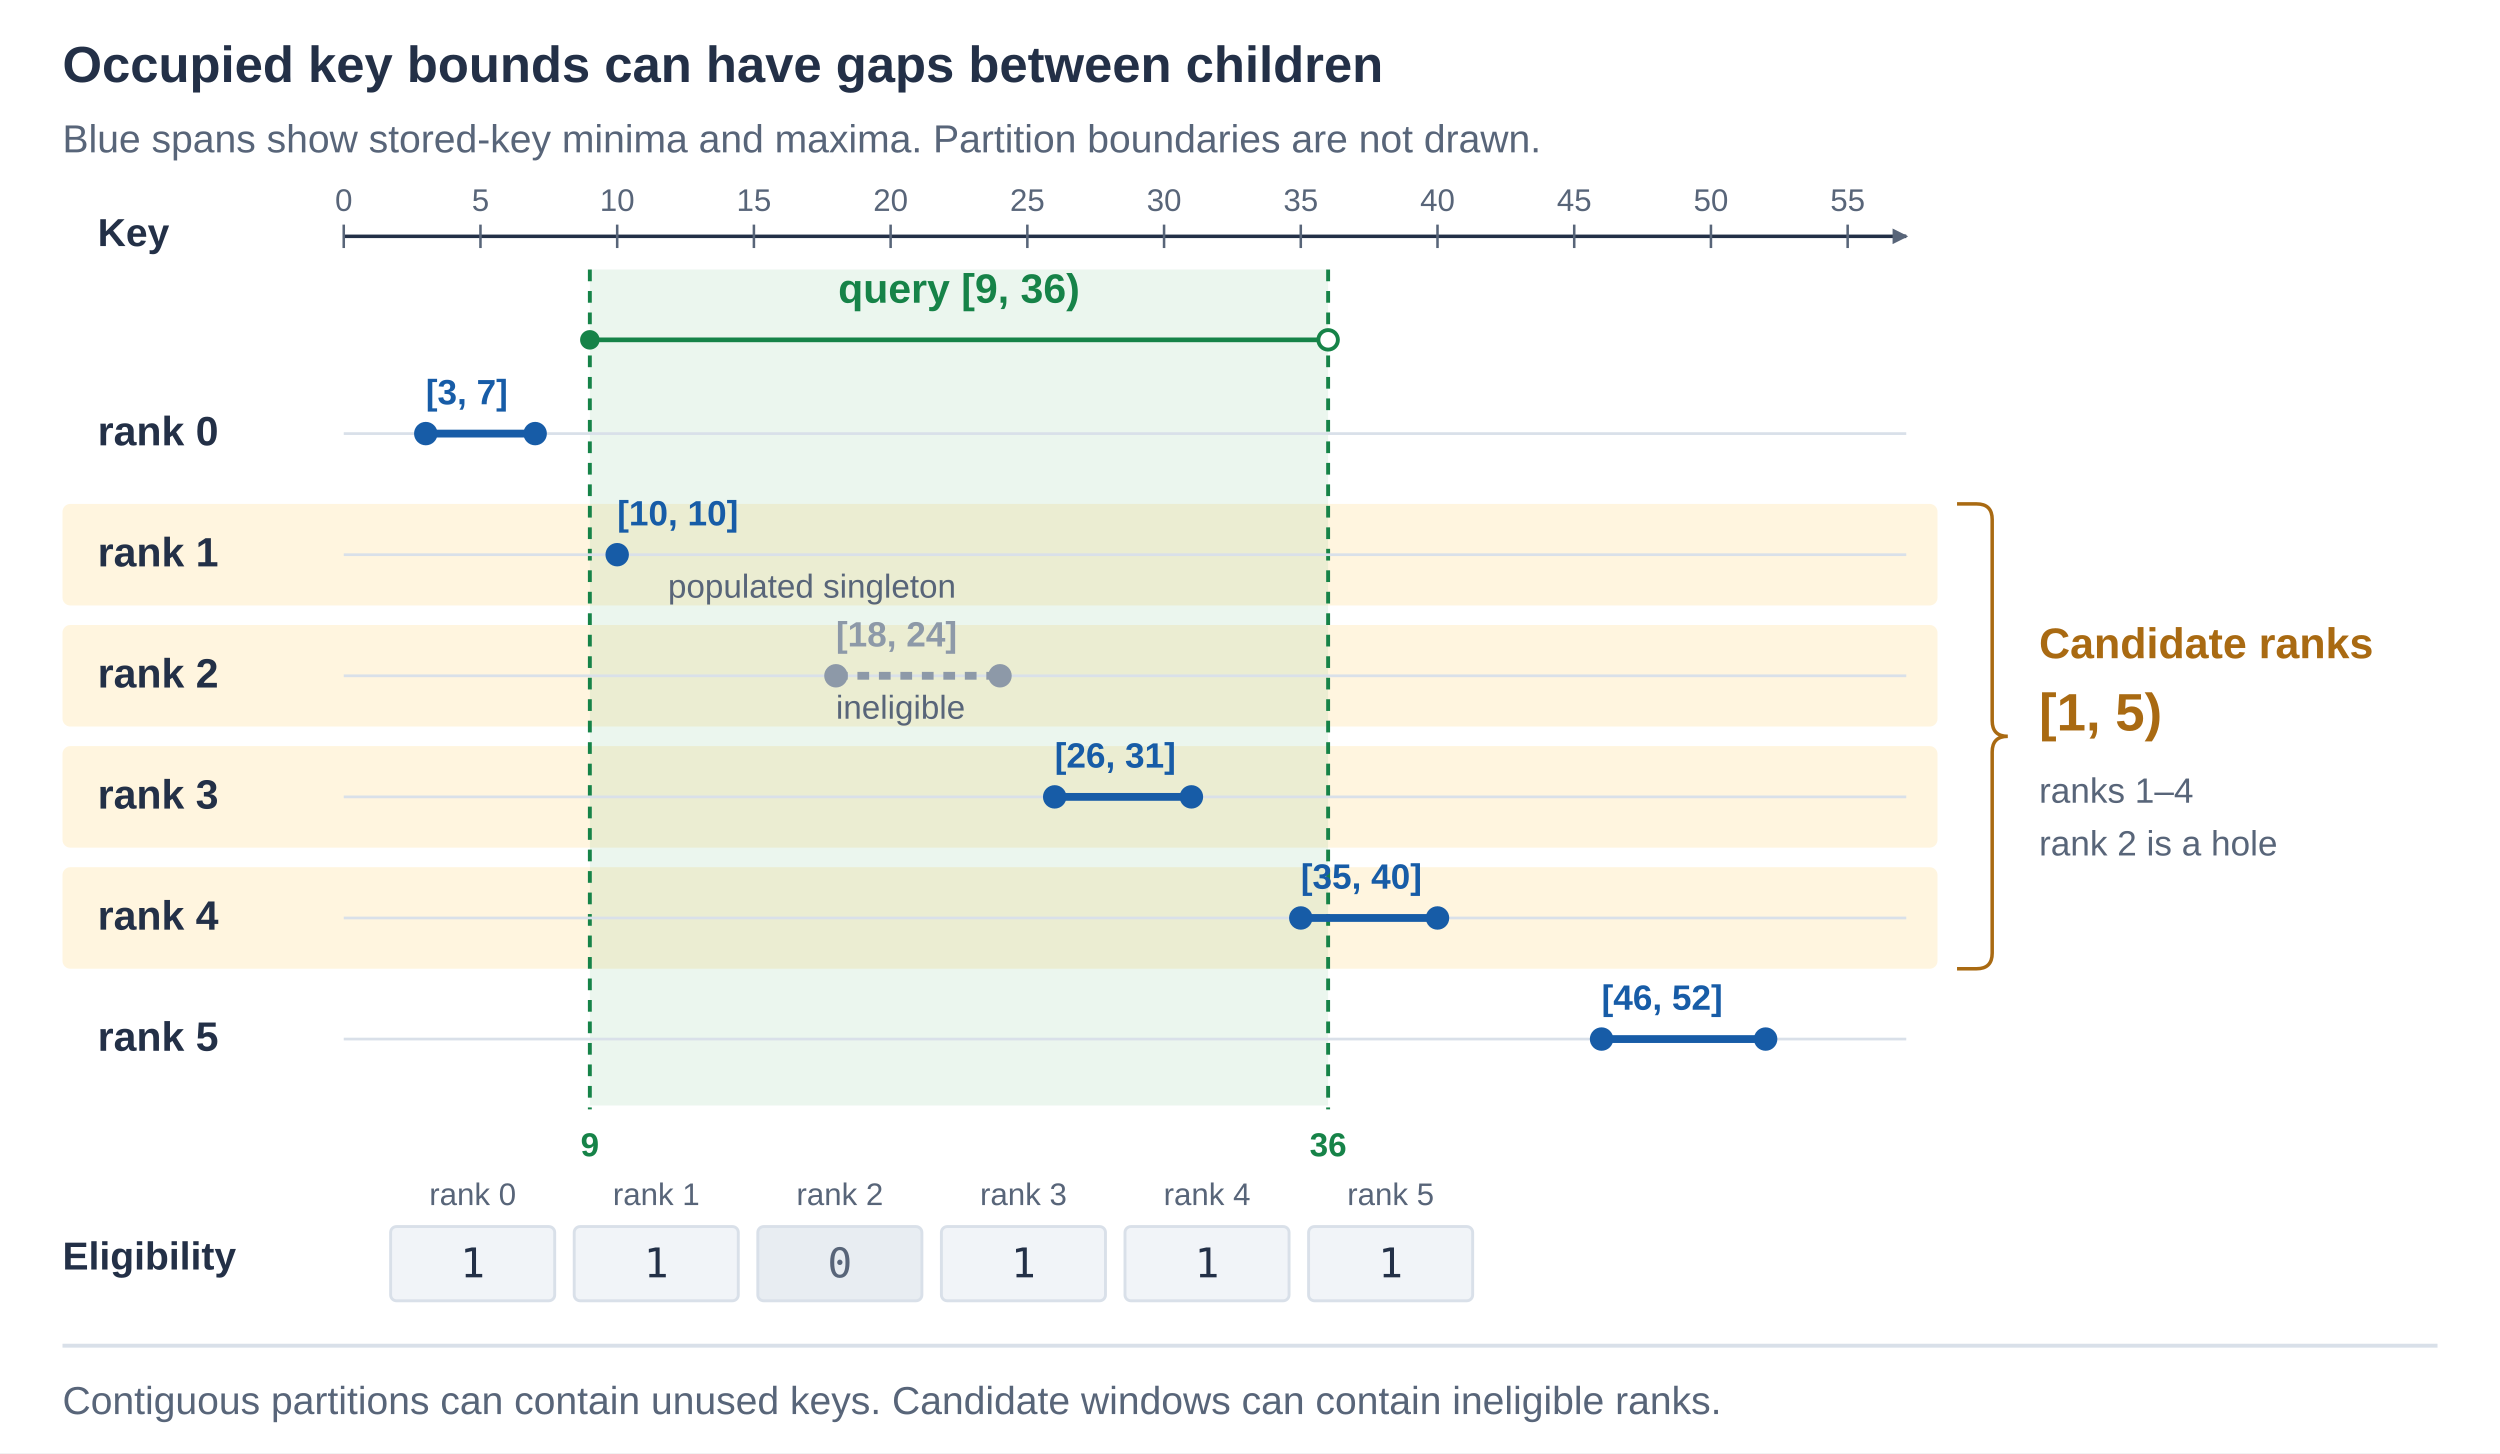
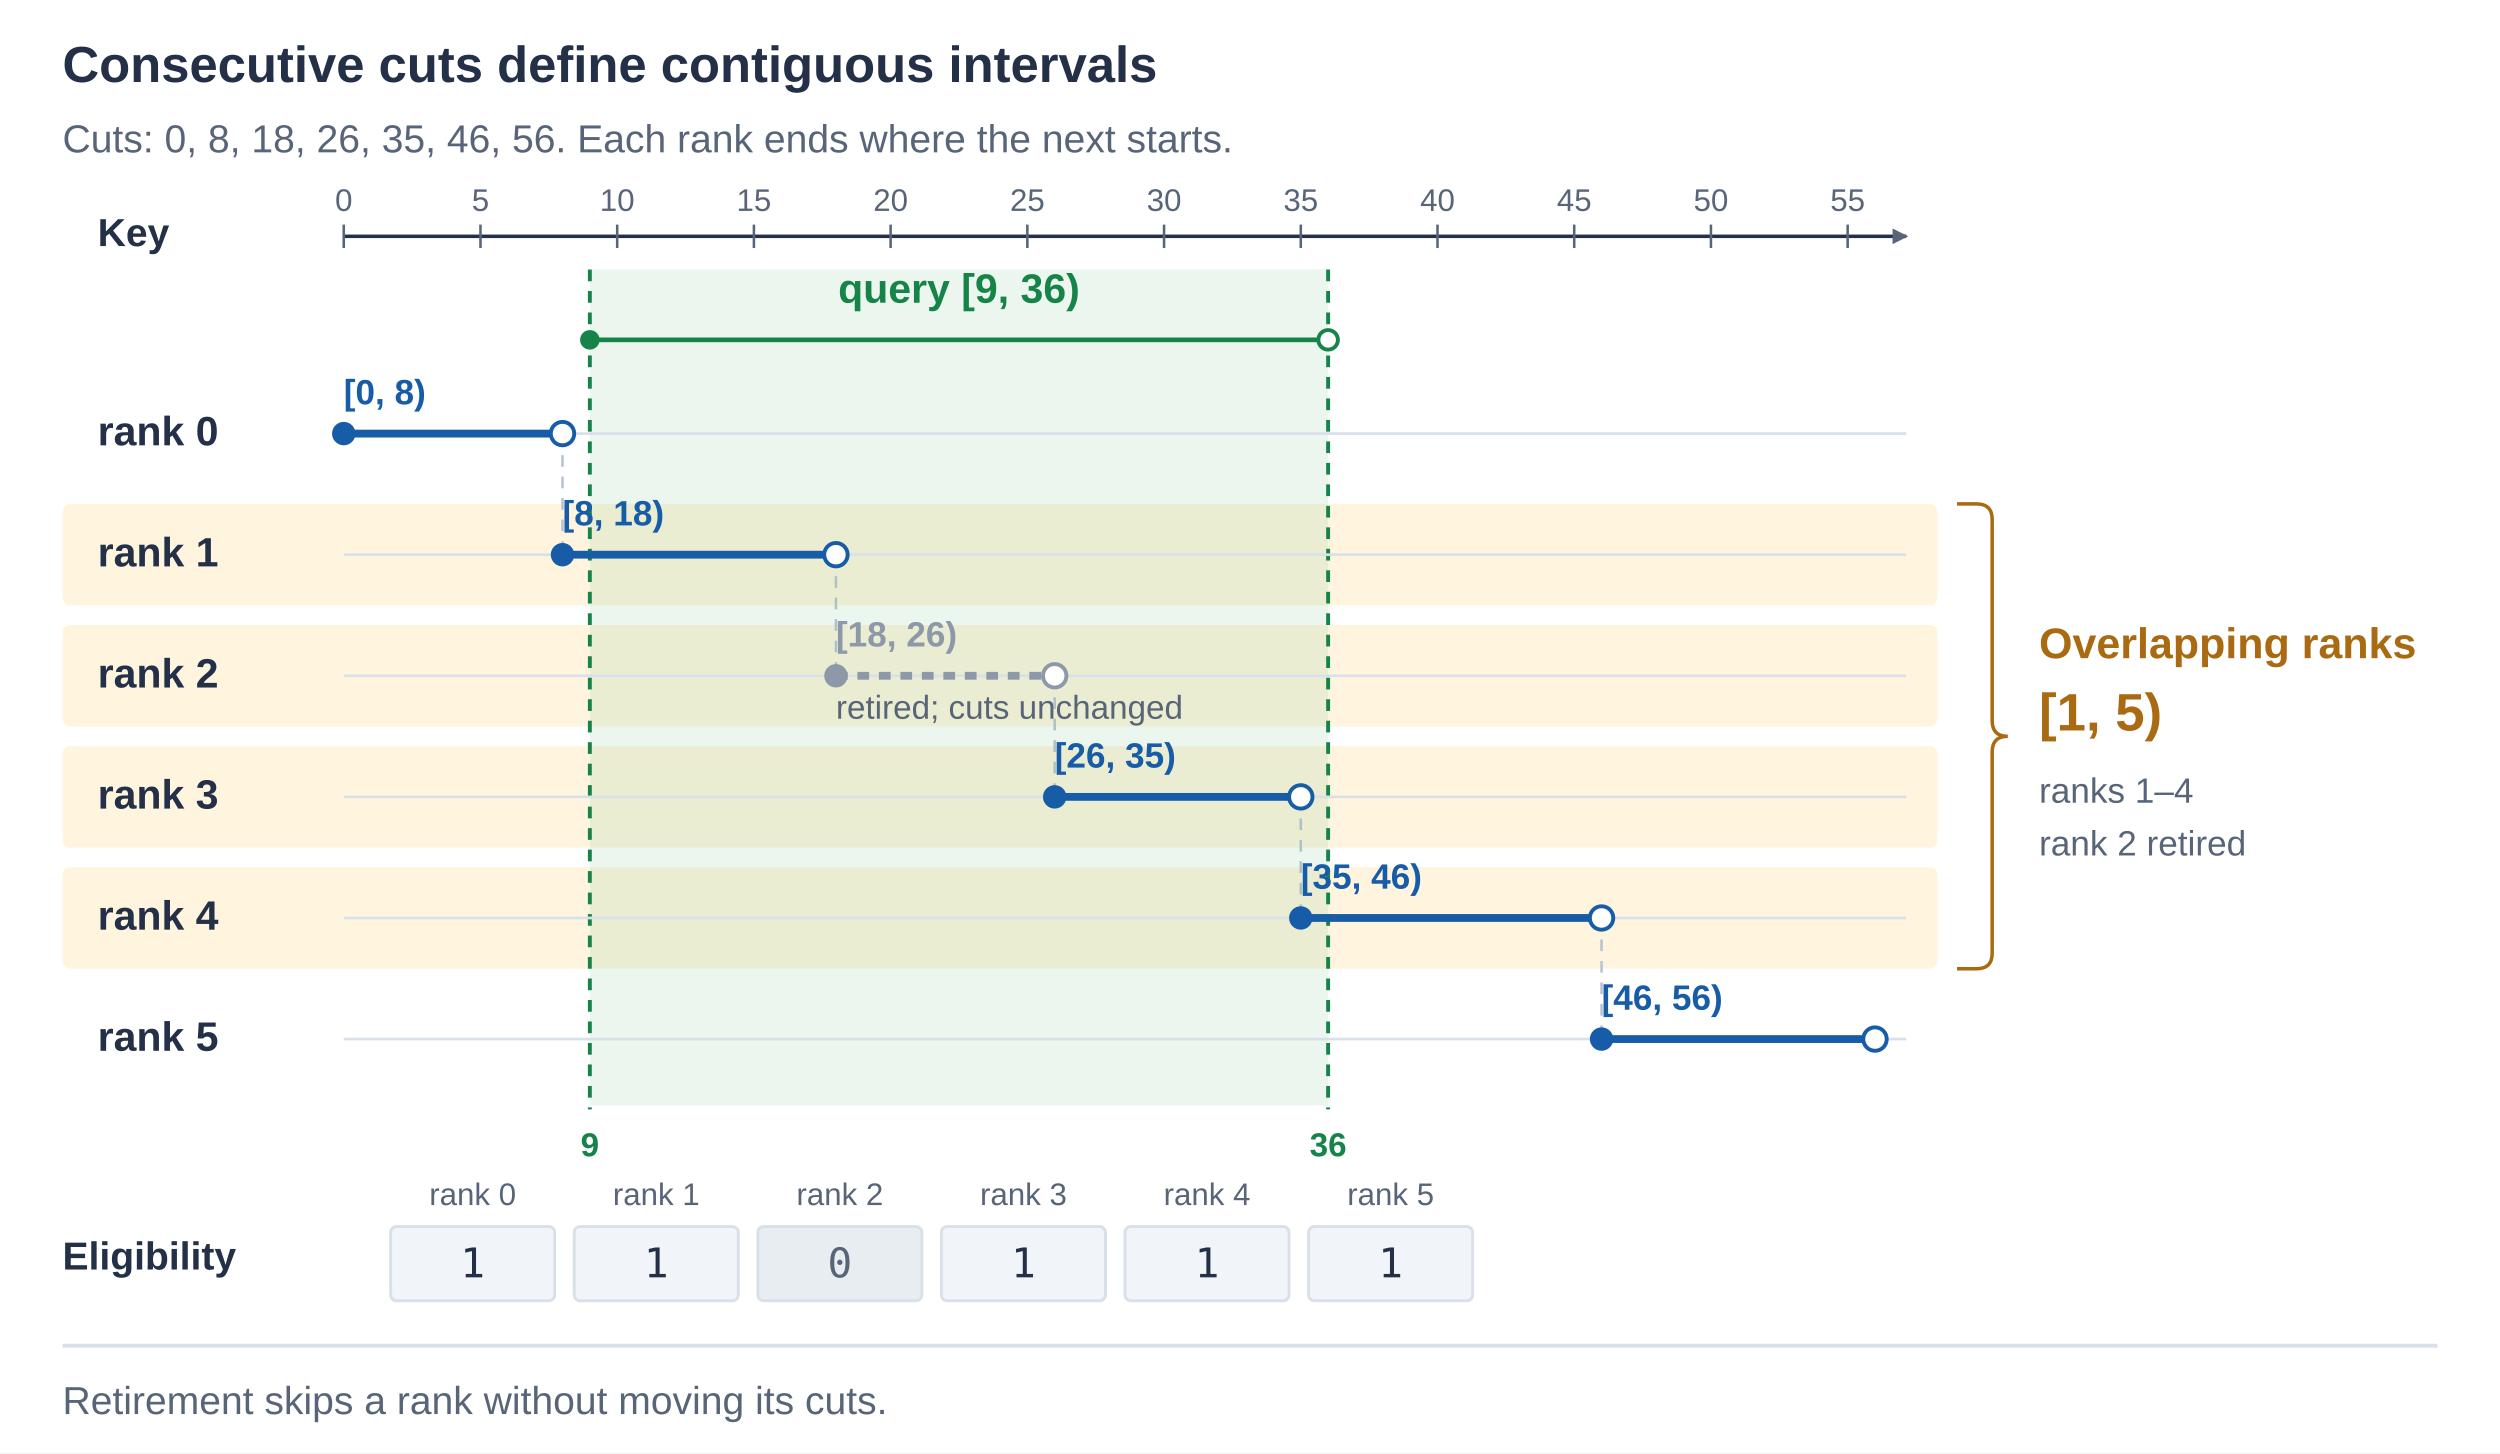
<svg xmlns="http://www.w3.org/2000/svg" width="1280" height="744" viewBox="0 0 1280 744" role="img" aria-labelledby="title description">
  <defs>
    <marker id="arrow" markerWidth="8" markerHeight="8" refX="7" refY="4" orient="auto" markerUnits="userSpaceOnUse">
      <path d="M0,0 L8,4 L0,8" fill="#586579" />
    </marker>
  </defs>
  <rect width="1280" height="100%" fill="white" />
  <g font-family="Arial, Helvetica, sans-serif" fill="#233047" font-size="21">
-     <text x="32" y="42" font-size="26" font-weight="bold" fill="#233047" text-anchor="start">Occupied key bounds can have gaps between children</text>
-     <text x="32" y="78" font-size="20" font-weight="normal" fill="#586579" text-anchor="start">Blue spans show stored-key minima and maxima. Partition boundaries are not drawn.</text>
+     <text x="32" y="42" font-size="26" font-weight="bold" fill="#233047" text-anchor="start">Consecutive cuts define contiguous intervals</text>
+     <text x="32" y="78" font-size="20" font-weight="normal" fill="#586579" text-anchor="start">Cuts: 0, 8, 18, 26, 35, 46, 56. Each rank ends where the next starts.</text>
    <text x="50" y="126" font-size="20" font-weight="bold" fill="#233047" text-anchor="start">Key</text>
    <path d="M176,121 H976" fill="none" stroke="#233047" stroke-width="1.8" marker-end="url(#arrow)" />
    <path d="M176,115 L176,127" fill="none" stroke="#586579" stroke-width="1.3" />
    <text x="176" y="108" font-size="16" font-weight="normal" fill="#586579" text-anchor="middle">0</text>
    <path d="M246,115 L246,127" fill="none" stroke="#586579" stroke-width="1.3" />
    <text x="246" y="108" font-size="16" font-weight="normal" fill="#586579" text-anchor="middle">5</text>
    <path d="M316,115 L316,127" fill="none" stroke="#586579" stroke-width="1.3" />
    <text x="316" y="108" font-size="16" font-weight="normal" fill="#586579" text-anchor="middle">10</text>
    <path d="M386,115 L386,127" fill="none" stroke="#586579" stroke-width="1.3" />
    <text x="386" y="108" font-size="16" font-weight="normal" fill="#586579" text-anchor="middle">15</text>
    <path d="M456,115 L456,127" fill="none" stroke="#586579" stroke-width="1.3" />
    <text x="456" y="108" font-size="16" font-weight="normal" fill="#586579" text-anchor="middle">20</text>
    <path d="M526,115 L526,127" fill="none" stroke="#586579" stroke-width="1.3" />
    <text x="526" y="108" font-size="16" font-weight="normal" fill="#586579" text-anchor="middle">25</text>
    <path d="M596,115 L596,127" fill="none" stroke="#586579" stroke-width="1.3" />
    <text x="596" y="108" font-size="16" font-weight="normal" fill="#586579" text-anchor="middle">30</text>
    <path d="M666,115 L666,127" fill="none" stroke="#586579" stroke-width="1.3" />
    <text x="666" y="108" font-size="16" font-weight="normal" fill="#586579" text-anchor="middle">35</text>
    <path d="M736,115 L736,127" fill="none" stroke="#586579" stroke-width="1.3" />
    <text x="736" y="108" font-size="16" font-weight="normal" fill="#586579" text-anchor="middle">40</text>
    <path d="M806,115 L806,127" fill="none" stroke="#586579" stroke-width="1.3" />
    <text x="806" y="108" font-size="16" font-weight="normal" fill="#586579" text-anchor="middle">45</text>
    <path d="M876,115 L876,127" fill="none" stroke="#586579" stroke-width="1.3" />
    <text x="876" y="108" font-size="16" font-weight="normal" fill="#586579" text-anchor="middle">50</text>
    <path d="M946,115 L946,127" fill="none" stroke="#586579" stroke-width="1.3" />
    <text x="946" y="108" font-size="16" font-weight="normal" fill="#586579" text-anchor="middle">55</text>
    <rect x="32" y="258" width="960" height="52" rx="4" fill="#fff5df" stroke="none" stroke-width="1.5" />
    <rect x="32" y="320" width="960" height="52" rx="4" fill="#fff5df" stroke="none" stroke-width="1.5" />
    <rect x="32" y="382" width="960" height="52" rx="4" fill="#fff5df" stroke="none" stroke-width="1.5" />
    <rect x="32" y="444" width="960" height="52" rx="4" fill="#fff5df" stroke="none" stroke-width="1.5" />
+     <path d="M288,222 L288,284" fill="none" stroke="#b7c3d2" stroke-width="1.3" stroke-dasharray="6 5" />
+     <path d="M428,284 L428,346" fill="none" stroke="#b7c3d2" stroke-width="1.3" stroke-dasharray="6 5" />
+     <path d="M540,346 L540,408" fill="none" stroke="#b7c3d2" stroke-width="1.3" stroke-dasharray="6 5" />
+     <path d="M666,408 L666,470" fill="none" stroke="#b7c3d2" stroke-width="1.3" stroke-dasharray="6 5" />
+     <path d="M820,470 L820,532" fill="none" stroke="#b7c3d2" stroke-width="1.3" stroke-dasharray="6 5" />
    <rect x="302" y="138" width="378" height="428" fill="#69bd80" fill-opacity="0.13" />
    <path d="M302,138 L302,568" fill="none" stroke="#168348" stroke-width="2" stroke-dasharray="6 5" />
    <path d="M680,138 L680,568" fill="none" stroke="#168348" stroke-width="2" stroke-dasharray="6 5" />
    <text x="491.0" y="155" font-size="21" font-weight="bold" fill="#168348" text-anchor="middle">query [9, 36)</text>
    <path d="M302,174 L680,174" fill="none" stroke="#168348" stroke-width="2.4" />
    <circle cx="302" cy="174" r="5" fill="#168348" stroke="none" stroke-width="2" />
    <circle cx="680" cy="174" r="5" fill="white" stroke="#168348" stroke-width="2" />
    <text x="50" y="228" font-size="21" font-weight="bold" fill="#233047" text-anchor="start">rank 0</text>
    <path d="M176,222 L976,222" fill="none" stroke="#d9e0e9" stroke-width="1.4" />
-     <path d="M218,222 L274,222" fill="none" stroke="#175ca7" stroke-width="4" />
-     <circle cx="218" cy="222" r="6" fill="#175ca7" stroke="none" stroke-width="2" />
-     <circle cx="274" cy="222" r="6" fill="#175ca7" stroke="none" stroke-width="2" />
-     <text x="218" y="207" font-size="18" font-weight="bold" fill="#175ca7" text-anchor="start">[3, 7]</text>
+     <path d="M176,222 L288,222" fill="none" stroke="#175ca7" stroke-width="4" />
+     <circle cx="176" cy="222" r="6" fill="#175ca7" stroke="none" stroke-width="2" />
+     <circle cx="288" cy="222" r="6" fill="white" stroke="#175ca7" stroke-width="2" />
+     <text x="176" y="207" font-size="18" font-weight="bold" fill="#175ca7" text-anchor="start">[0, 8)</text>
    <text x="50" y="290" font-size="21" font-weight="bold" fill="#233047" text-anchor="start">rank 1</text>
    <path d="M176,284 L976,284" fill="none" stroke="#d9e0e9" stroke-width="1.4" />
-     <path d="M316,284 L316,284" fill="none" stroke="#175ca7" stroke-width="4" />
-     <circle cx="316" cy="284" r="6" fill="#175ca7" stroke="none" stroke-width="2" />
-     <text x="316" y="269" font-size="18" font-weight="bold" fill="#175ca7" text-anchor="start">[10, 10]</text>
-     <text x="342" y="306" font-size="17" font-weight="normal" fill="#586579" text-anchor="start">populated singleton</text>
+     <path d="M288,284 L428,284" fill="none" stroke="#175ca7" stroke-width="4" />
+     <circle cx="288" cy="284" r="6" fill="#175ca7" stroke="none" stroke-width="2" />
+     <circle cx="428" cy="284" r="6" fill="white" stroke="#175ca7" stroke-width="2" />
+     <text x="288" y="269" font-size="18" font-weight="bold" fill="#175ca7" text-anchor="start">[8, 18)</text>
    <text x="50" y="352" font-size="21" font-weight="bold" fill="#233047" text-anchor="start">rank 2</text>
    <path d="M176,346 L976,346" fill="none" stroke="#d9e0e9" stroke-width="1.4" />
-     <path d="M428,346 L512,346" fill="none" stroke="#8d99a8" stroke-width="4" stroke-dasharray="6 5" />
+     <path d="M428,346 L540,346" fill="none" stroke="#8d99a8" stroke-width="4" stroke-dasharray="6 5" />
    <circle cx="428" cy="346" r="6" fill="#8d99a8" stroke="none" stroke-width="2" />
-     <circle cx="512" cy="346" r="6" fill="#8d99a8" stroke="none" stroke-width="2" />
-     <text x="428" y="331" font-size="18" font-weight="bold" fill="#8d99a8" text-anchor="start">[18, 24]</text>
-     <text x="428" y="368" font-size="17" font-weight="normal" fill="#586579" text-anchor="start">ineligible</text>
+     <circle cx="540" cy="346" r="6" fill="white" stroke="#8d99a8" stroke-width="2" />
+     <text x="428" y="331" font-size="18" font-weight="bold" fill="#8d99a8" text-anchor="start">[18, 26)</text>
+     <text x="428" y="368" font-size="17" font-weight="normal" fill="#586579" text-anchor="start">retired; cuts unchanged</text>
    <text x="50" y="414" font-size="21" font-weight="bold" fill="#233047" text-anchor="start">rank 3</text>
    <path d="M176,408 L976,408" fill="none" stroke="#d9e0e9" stroke-width="1.4" />
-     <path d="M540,408 L610,408" fill="none" stroke="#175ca7" stroke-width="4" />
+     <path d="M540,408 L666,408" fill="none" stroke="#175ca7" stroke-width="4" />
    <circle cx="540" cy="408" r="6" fill="#175ca7" stroke="none" stroke-width="2" />
-     <circle cx="610" cy="408" r="6" fill="#175ca7" stroke="none" stroke-width="2" />
-     <text x="540" y="393" font-size="18" font-weight="bold" fill="#175ca7" text-anchor="start">[26, 31]</text>
+     <circle cx="666" cy="408" r="6" fill="white" stroke="#175ca7" stroke-width="2" />
+     <text x="540" y="393" font-size="18" font-weight="bold" fill="#175ca7" text-anchor="start">[26, 35)</text>
    <text x="50" y="476" font-size="21" font-weight="bold" fill="#233047" text-anchor="start">rank 4</text>
    <path d="M176,470 L976,470" fill="none" stroke="#d9e0e9" stroke-width="1.4" />
-     <path d="M666,470 L736,470" fill="none" stroke="#175ca7" stroke-width="4" />
+     <path d="M666,470 L820,470" fill="none" stroke="#175ca7" stroke-width="4" />
    <circle cx="666" cy="470" r="6" fill="#175ca7" stroke="none" stroke-width="2" />
-     <circle cx="736" cy="470" r="6" fill="#175ca7" stroke="none" stroke-width="2" />
-     <text x="666" y="455" font-size="18" font-weight="bold" fill="#175ca7" text-anchor="start">[35, 40]</text>
+     <circle cx="820" cy="470" r="6" fill="white" stroke="#175ca7" stroke-width="2" />
+     <text x="666" y="455" font-size="18" font-weight="bold" fill="#175ca7" text-anchor="start">[35, 46)</text>
    <text x="50" y="538" font-size="21" font-weight="bold" fill="#233047" text-anchor="start">rank 5</text>
    <path d="M176,532 L976,532" fill="none" stroke="#d9e0e9" stroke-width="1.4" />
-     <path d="M820,532 L904,532" fill="none" stroke="#175ca7" stroke-width="4" />
+     <path d="M820,532 L960,532" fill="none" stroke="#175ca7" stroke-width="4" />
    <circle cx="820" cy="532" r="6" fill="#175ca7" stroke="none" stroke-width="2" />
-     <circle cx="904" cy="532" r="6" fill="#175ca7" stroke="none" stroke-width="2" />
-     <text x="820" y="517" font-size="18" font-weight="bold" fill="#175ca7" text-anchor="start">[46, 52]</text>
+     <circle cx="960" cy="532" r="6" fill="white" stroke="#175ca7" stroke-width="2" />
+     <text x="820" y="517" font-size="18" font-weight="bold" fill="#175ca7" text-anchor="start">[46, 56)</text>
    <path d="M1002,258 H1012 Q1020,258 1020,266 V369 Q1020,377 1028,377 Q1020,377 1020,385 V488 Q1020,496 1012,496 H1002" fill="none" stroke="#a96a12" stroke-width="1.8" />
-     <text x="1044" y="337" font-size="22" font-weight="bold" fill="#a96a12" text-anchor="start">Candidate ranks</text>
+     <text x="1044" y="337" font-size="22" font-weight="bold" fill="#a96a12" text-anchor="start">Overlapping ranks</text>
    <text x="1044" y="374" font-size="27" font-weight="bold" fill="#a96a12" text-anchor="start">[1, 5)</text>
    <text x="1044" y="411" font-size="18" font-weight="normal" fill="#586579" text-anchor="start">ranks 1–4</text>
-     <text x="1044" y="438" font-size="18" font-weight="normal" fill="#586579" text-anchor="start">rank 2 is a hole</text>
+     <text x="1044" y="438" font-size="18" font-weight="normal" fill="#586579" text-anchor="start">rank 2 retired</text>
    <text x="302" y="592" font-size="17" font-weight="bold" fill="#168348" text-anchor="middle">9</text>
    <text x="680" y="592" font-size="17" font-weight="bold" fill="#168348" text-anchor="middle">36</text>
    <text x="32" y="650" font-size="20" font-weight="bold" fill="#233047" text-anchor="start">Eligibility</text>
    <text x="242" y="617" font-size="16" font-weight="normal" fill="#586579" text-anchor="middle">rank 0</text>
    <rect x="200" y="628" width="84" height="38" rx="3" fill="#f1f4f8" stroke="#d9e0e9" stroke-width="1.5" />
    <text x="242" y="654" font-size="21" font-weight="normal" fill="#233047" text-anchor="middle" font-family="DejaVu Sans Mono, monospace">1</text>
    <text x="336" y="617" font-size="16" font-weight="normal" fill="#586579" text-anchor="middle">rank 1</text>
    <rect x="294" y="628" width="84" height="38" rx="3" fill="#f1f4f8" stroke="#d9e0e9" stroke-width="1.5" />
    <text x="336" y="654" font-size="21" font-weight="normal" fill="#233047" text-anchor="middle" font-family="DejaVu Sans Mono, monospace">1</text>
    <text x="430" y="617" font-size="16" font-weight="normal" fill="#586579" text-anchor="middle">rank 2</text>
    <rect x="388" y="628" width="84" height="38" rx="3" fill="#e8edf2" stroke="#d9e0e9" stroke-width="1.5" />
    <text x="430" y="654" font-size="21" font-weight="normal" fill="#586579" text-anchor="middle" font-family="DejaVu Sans Mono, monospace">0</text>
    <text x="524" y="617" font-size="16" font-weight="normal" fill="#586579" text-anchor="middle">rank 3</text>
    <rect x="482" y="628" width="84" height="38" rx="3" fill="#f1f4f8" stroke="#d9e0e9" stroke-width="1.5" />
    <text x="524" y="654" font-size="21" font-weight="normal" fill="#233047" text-anchor="middle" font-family="DejaVu Sans Mono, monospace">1</text>
    <text x="618" y="617" font-size="16" font-weight="normal" fill="#586579" text-anchor="middle">rank 4</text>
    <rect x="576" y="628" width="84" height="38" rx="3" fill="#f1f4f8" stroke="#d9e0e9" stroke-width="1.5" />
    <text x="618" y="654" font-size="21" font-weight="normal" fill="#233047" text-anchor="middle" font-family="DejaVu Sans Mono, monospace">1</text>
    <text x="712" y="617" font-size="16" font-weight="normal" fill="#586579" text-anchor="middle">rank 5</text>
    <rect x="670" y="628" width="84" height="38" rx="3" fill="#f1f4f8" stroke="#d9e0e9" stroke-width="1.5" />
    <text x="712" y="654" font-size="21" font-weight="normal" fill="#233047" text-anchor="middle" font-family="DejaVu Sans Mono, monospace">1</text>
    <path d="M32,689 L1248,689" fill="none" stroke="#d9e0e9" stroke-width="2" />
-     <text x="32" y="724" font-size="20" font-weight="normal" fill="#586579" text-anchor="start">Contiguous partitions can contain unused keys. Candidate windows can contain ineligible ranks.</text>
+     <text x="32" y="724" font-size="20" font-weight="normal" fill="#586579" text-anchor="start">Retirement skips a rank without moving its cuts.</text>
  </g>
</svg>
